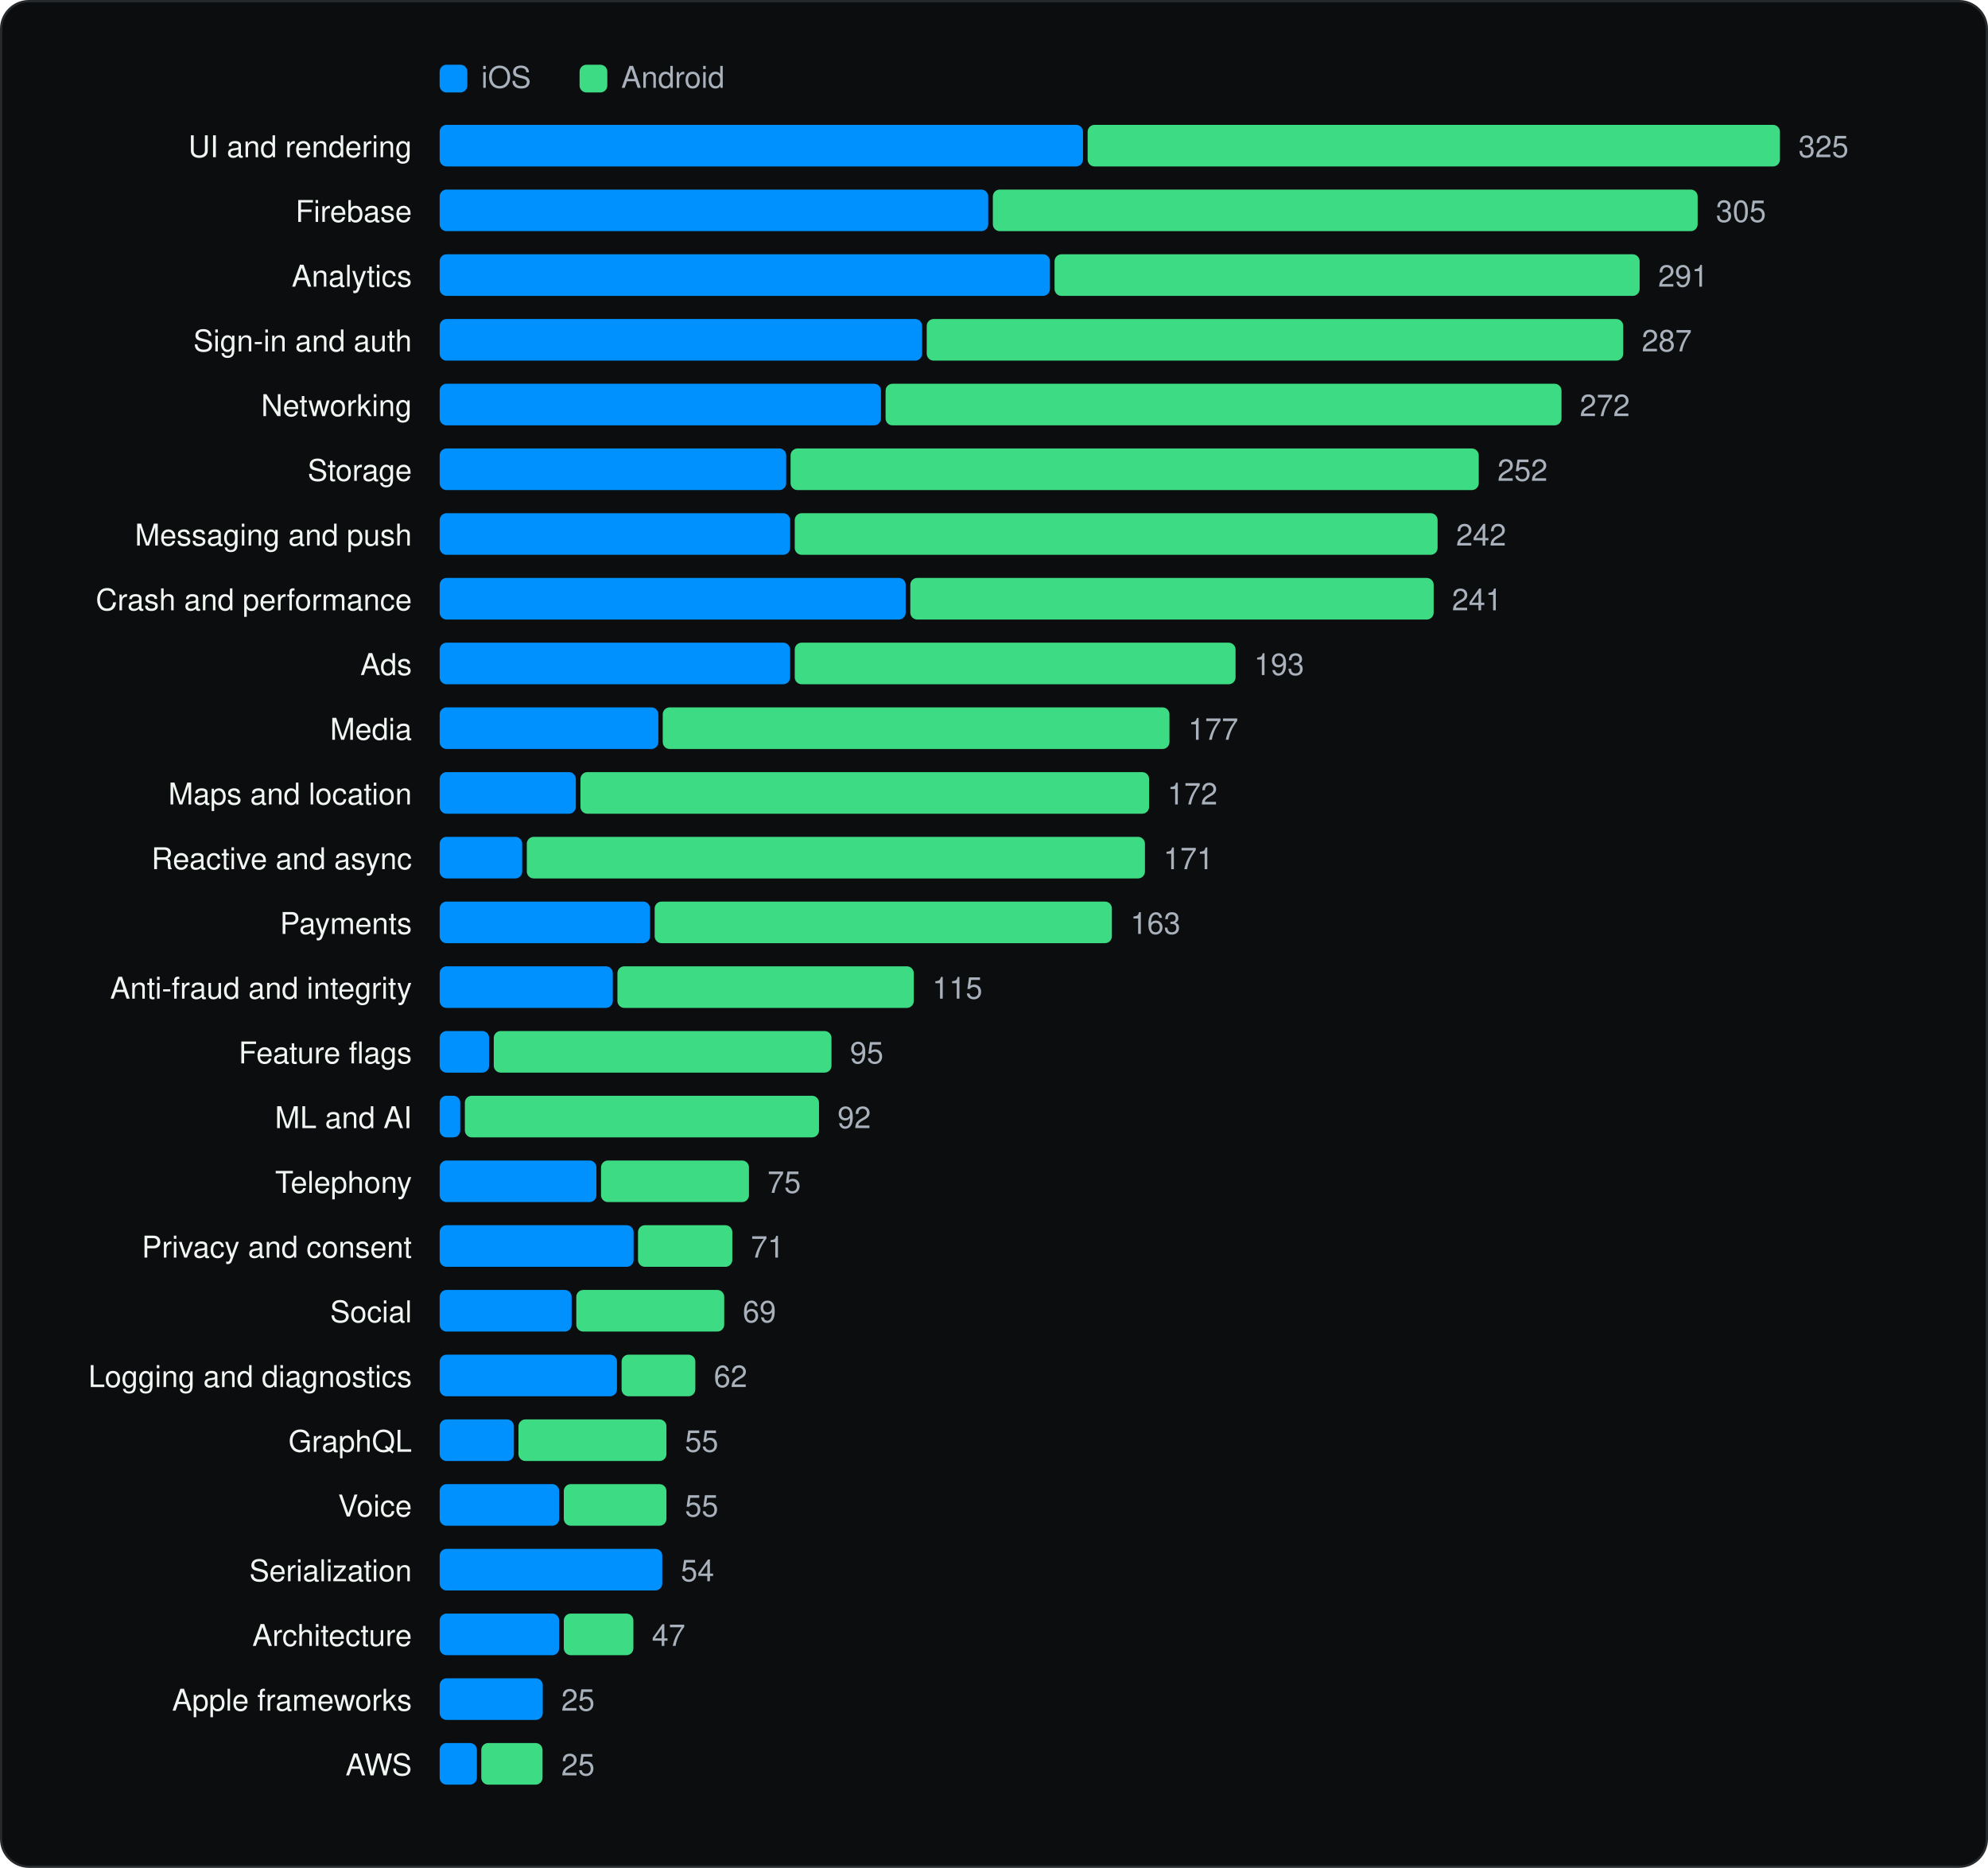
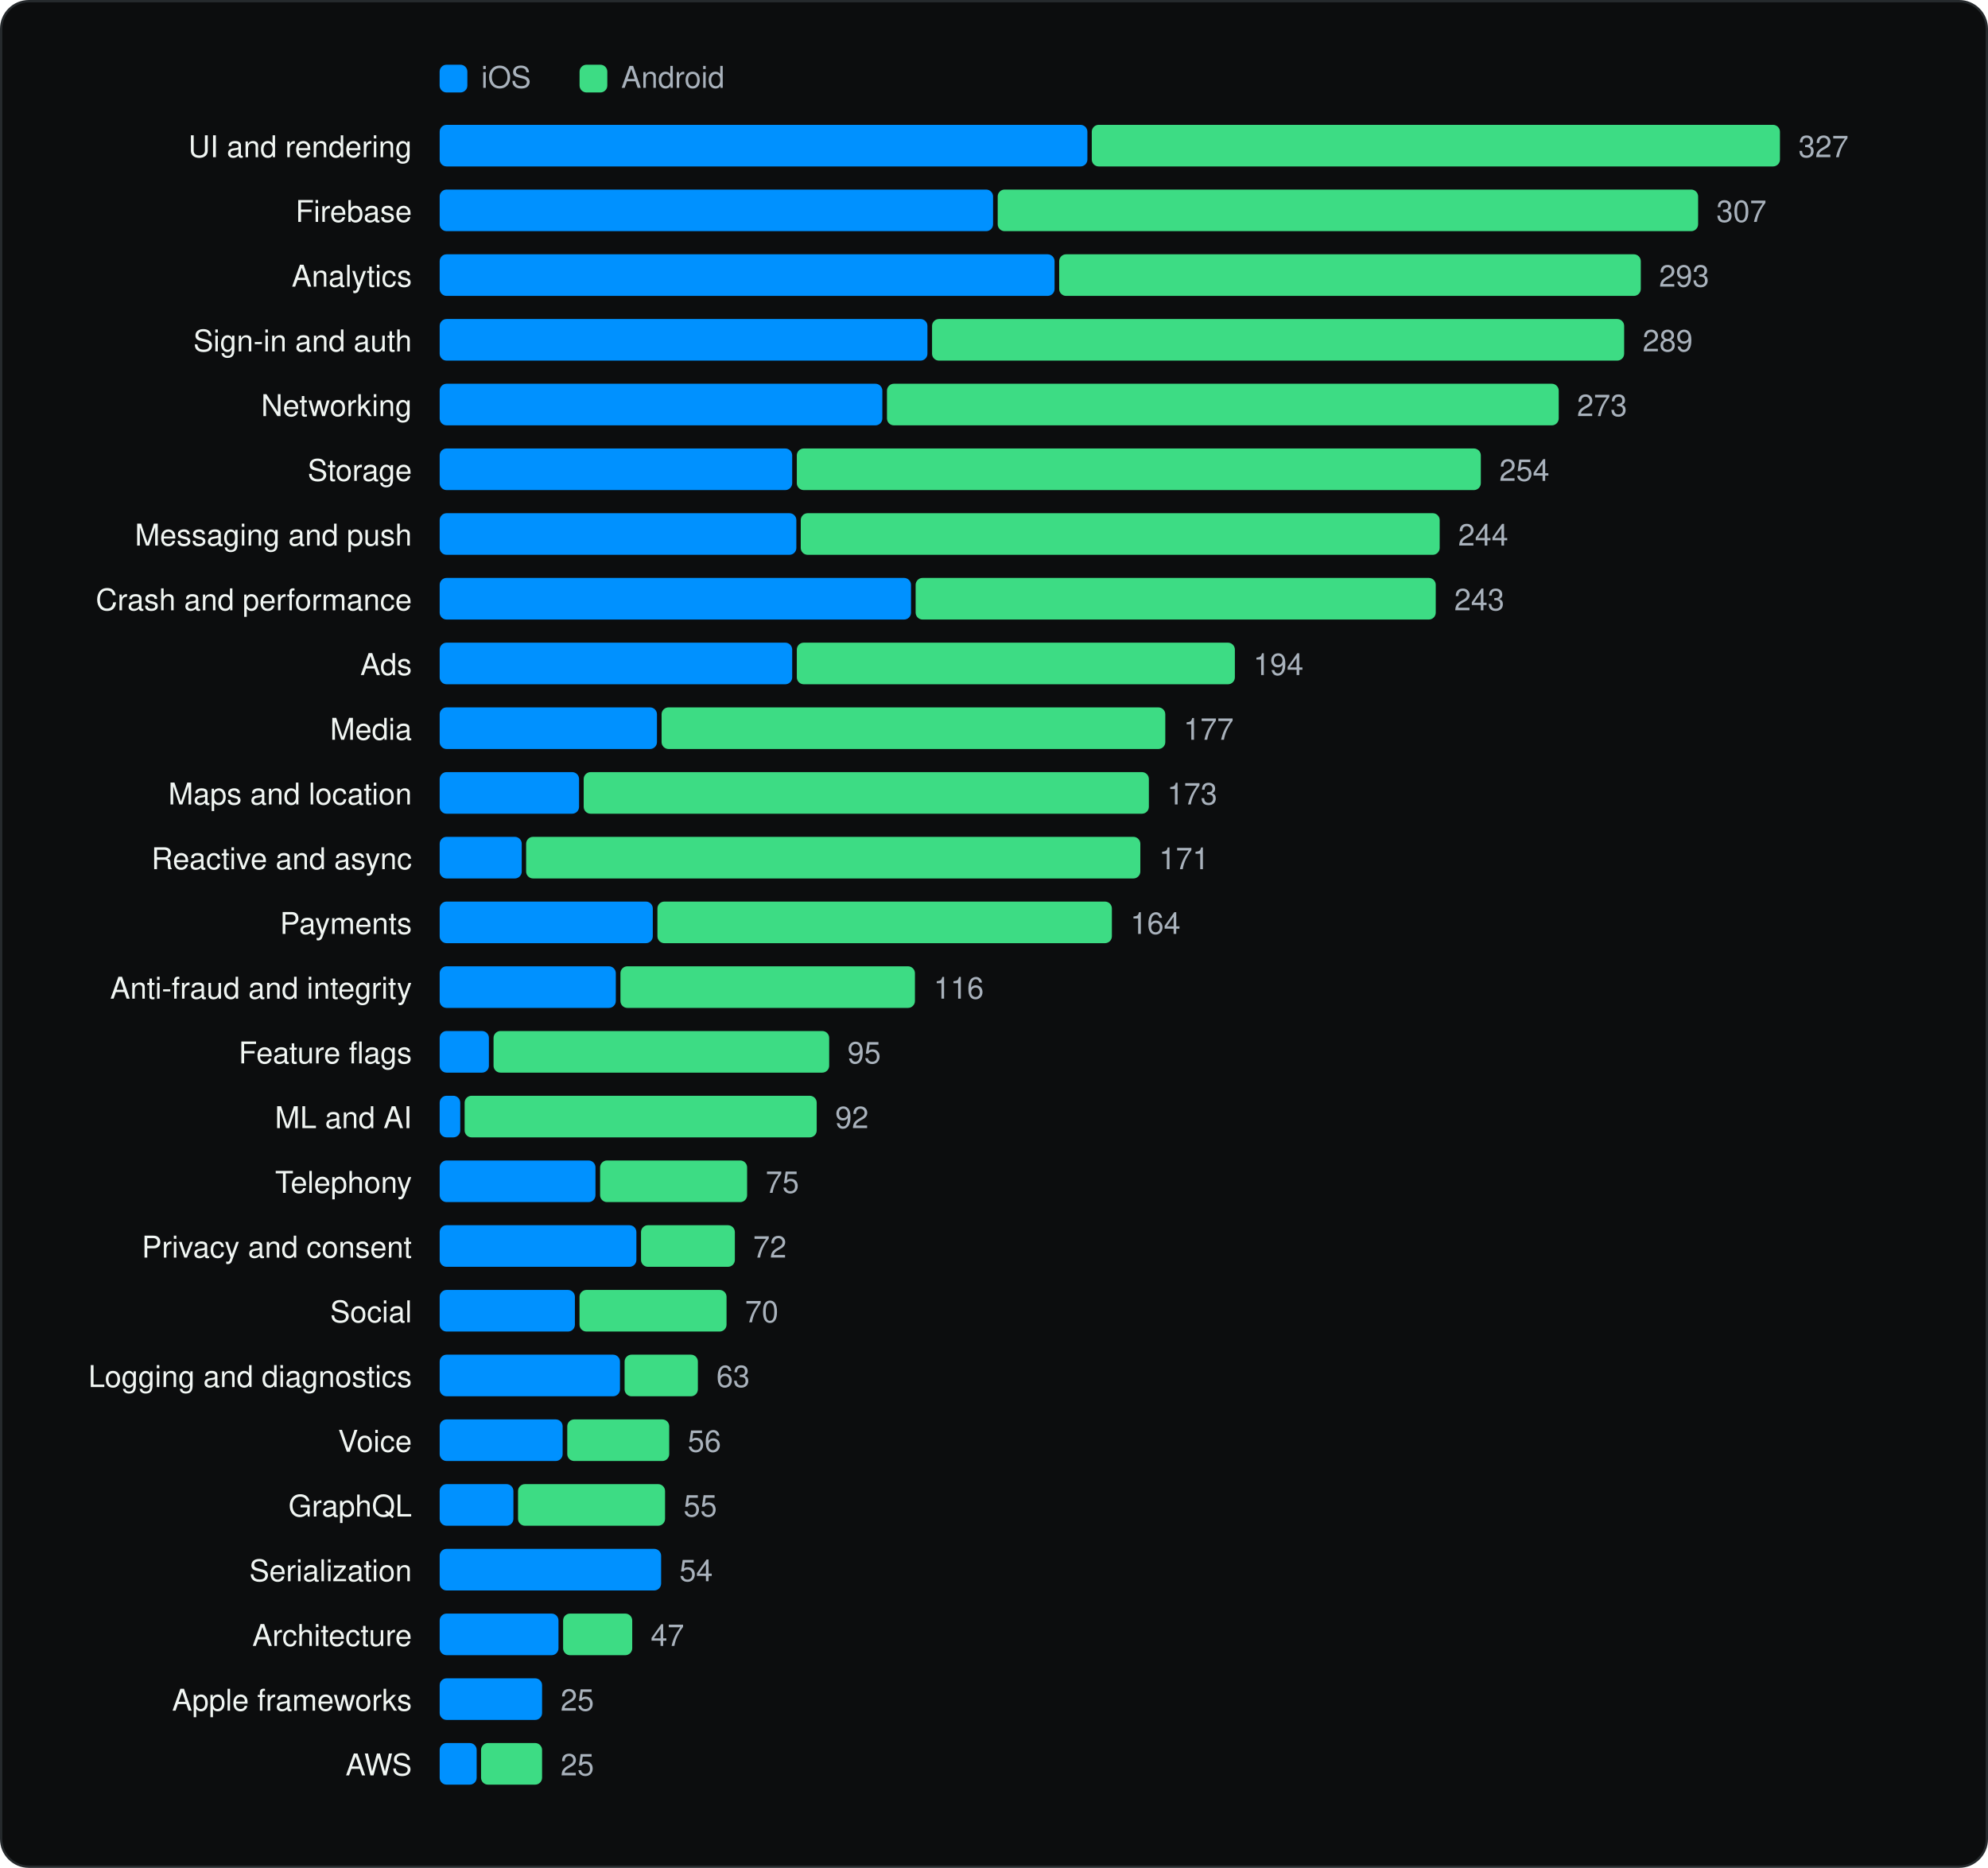
<svg xmlns="http://www.w3.org/2000/svg" viewBox="0 0 860 808" width="860" height="808" role="img" aria-label="SDK categories" font-family="Geist, -apple-system, BlinkMacSystemFont, 'Segoe UI', Helvetica, Arial, sans-serif">
  <rect x="0.5" y="0.5" width="859" height="807" rx="12" fill="#0C0D0E" stroke="#262A2D" />
  <g transform="translate(20 20)">
    <rect x="170.18" y="8" width="12" height="12" rx="3" fill="#0091FF" />
    <text x="188.18" y="18" font-size="13" fill="#A9B2BC">iOS</text>
    <rect x="230.72" y="8" width="12" height="12" rx="3" fill="#3DDC84" />
    <text x="248.72" y="18" font-size="13" fill="#A9B2BC">Android</text>
    <text x="158.18" y="48" font-size="13" text-anchor="end" fill="#F1F6F3">UI and rendering</text>
-     <rect x="170.2" y="34" width="278.3" height="18" rx="3" fill="#0091FF" />
-     <rect x="450.5" y="34" width="299.5" height="18" rx="3" fill="#3DDC84" />
-     <text x="758.0" y="48" font-size="13" fill="#A9B2BC">325</text>
+     <rect x="170.2" y="34" width="280.2" height="18" rx="3" fill="#0091FF" />
+     <rect x="452.3" y="34" width="297.7" height="18" rx="3" fill="#3DDC84" />
+     <text x="758.0" y="48" font-size="13" fill="#A9B2BC">327</text>
    <text x="158.18" y="76" font-size="13" text-anchor="end" fill="#F1F6F3">Firebase</text>
-     <rect x="170.2" y="62" width="237.3" height="18" rx="3" fill="#0091FF" />
-     <rect x="409.5" y="62" width="304.9" height="18" rx="3" fill="#3DDC84" />
-     <text x="722.3" y="76" font-size="13" fill="#A9B2BC">305</text>
+     <rect x="170.2" y="62" width="239.4" height="18" rx="3" fill="#0091FF" />
+     <rect x="411.6" y="62" width="303.0" height="18" rx="3" fill="#3DDC84" />
+     <text x="722.5" y="76" font-size="13" fill="#A9B2BC">307</text>
    <text x="158.18" y="104" font-size="13" text-anchor="end" fill="#F1F6F3">Analytics</text>
-     <rect x="170.2" y="90" width="264.0" height="18" rx="3" fill="#0091FF" />
-     <rect x="436.2" y="90" width="253.1" height="18" rx="3" fill="#3DDC84" />
-     <text x="697.3" y="104" font-size="13" fill="#A9B2BC">291</text>
+     <rect x="170.2" y="90" width="266.0" height="18" rx="3" fill="#0091FF" />
+     <rect x="438.2" y="90" width="251.6" height="18" rx="3" fill="#3DDC84" />
+     <text x="697.7" y="104" font-size="13" fill="#A9B2BC">293</text>
    <text x="158.18" y="132" font-size="13" text-anchor="end" fill="#F1F6F3">Sign-in and auth</text>
-     <rect x="170.2" y="118" width="208.7" height="18" rx="3" fill="#0091FF" />
-     <rect x="380.9" y="118" width="301.3" height="18" rx="3" fill="#3DDC84" />
-     <text x="690.2" y="132" font-size="13" fill="#A9B2BC">287</text>
+     <rect x="170.2" y="118" width="211.0" height="18" rx="3" fill="#0091FF" />
+     <rect x="383.2" y="118" width="299.4" height="18" rx="3" fill="#3DDC84" />
+     <text x="690.6" y="132" font-size="13" fill="#A9B2BC">289</text>
    <text x="158.18" y="160" font-size="13" text-anchor="end" fill="#F1F6F3">Networking</text>
-     <rect x="170.2" y="146" width="190.9" height="18" rx="3" fill="#0091FF" />
-     <rect x="363.1" y="146" width="292.4" height="18" rx="3" fill="#3DDC84" />
-     <text x="663.4" y="160" font-size="13" fill="#A9B2BC">272</text>
+     <rect x="170.2" y="146" width="191.5" height="18" rx="3" fill="#0091FF" />
+     <rect x="363.7" y="146" width="290.6" height="18" rx="3" fill="#3DDC84" />
+     <text x="662.2" y="160" font-size="13" fill="#A9B2BC">273</text>
    <text x="158.18" y="188" font-size="13" text-anchor="end" fill="#F1F6F3">Storage</text>
-     <rect x="170.2" y="174" width="149.9" height="18" rx="3" fill="#0091FF" />
-     <rect x="322.0" y="174" width="297.7" height="18" rx="3" fill="#3DDC84" />
-     <text x="627.8" y="188" font-size="13" fill="#A9B2BC">252</text>
+     <rect x="170.2" y="174" width="152.5" height="18" rx="3" fill="#0091FF" />
+     <rect x="324.7" y="174" width="295.9" height="18" rx="3" fill="#3DDC84" />
+     <text x="628.6" y="188" font-size="13" fill="#A9B2BC">254</text>
    <text x="158.18" y="216" font-size="13" text-anchor="end" fill="#F1F6F3">Messaging and push</text>
-     <rect x="170.2" y="202" width="151.6" height="18" rx="3" fill="#0091FF" />
-     <rect x="323.8" y="202" width="278.1" height="18" rx="3" fill="#3DDC84" />
-     <text x="609.9" y="216" font-size="13" fill="#A9B2BC">242</text>
+     <rect x="170.2" y="202" width="154.3" height="18" rx="3" fill="#0091FF" />
+     <rect x="326.4" y="202" width="276.4" height="18" rx="3" fill="#3DDC84" />
+     <text x="610.8" y="216" font-size="13" fill="#A9B2BC">244</text>
    <text x="158.18" y="244" font-size="13" text-anchor="end" fill="#F1F6F3">Crash and performance</text>
-     <rect x="170.2" y="230" width="201.6" height="18" rx="3" fill="#0091FF" />
-     <rect x="373.8" y="230" width="226.4" height="18" rx="3" fill="#3DDC84" />
-     <text x="608.1" y="244" font-size="13" fill="#A9B2BC">241</text>
+     <rect x="170.2" y="230" width="203.9" height="18" rx="3" fill="#0091FF" />
+     <rect x="376.1" y="230" width="225.0" height="18" rx="3" fill="#3DDC84" />
+     <text x="609.1" y="244" font-size="13" fill="#A9B2BC">243</text>
    <text x="158.18" y="272" font-size="13" text-anchor="end" fill="#F1F6F3">Ads</text>
-     <rect x="170.2" y="258" width="151.6" height="18" rx="3" fill="#0091FF" />
-     <rect x="323.8" y="258" width="190.7" height="18" rx="3" fill="#3DDC84" />
-     <text x="522.5" y="272" font-size="13" fill="#A9B2BC">193</text>
+     <rect x="170.2" y="258" width="152.5" height="18" rx="3" fill="#0091FF" />
+     <rect x="324.7" y="258" width="189.5" height="18" rx="3" fill="#3DDC84" />
+     <text x="522.2" y="272" font-size="13" fill="#A9B2BC">194</text>
    <text x="158.18" y="300" font-size="13" text-anchor="end" fill="#F1F6F3">Media</text>
-     <rect x="170.2" y="286" width="94.6" height="18" rx="3" fill="#0091FF" />
-     <rect x="266.7" y="286" width="219.2" height="18" rx="3" fill="#3DDC84" />
-     <text x="494.0" y="300" font-size="13" fill="#A9B2BC">177</text>
+     <rect x="170.2" y="286" width="94.0" height="18" rx="3" fill="#0091FF" />
+     <rect x="266.2" y="286" width="217.9" height="18" rx="3" fill="#3DDC84" />
+     <text x="492.0" y="300" font-size="13" fill="#A9B2BC">177</text>
    <text x="158.18" y="328" font-size="13" text-anchor="end" fill="#F1F6F3">Maps and location</text>
-     <rect x="170.2" y="314" width="58.9" height="18" rx="3" fill="#0091FF" />
-     <rect x="231.1" y="314" width="246.0" height="18" rx="3" fill="#3DDC84" />
-     <text x="485.0" y="328" font-size="13" fill="#A9B2BC">172</text>
+     <rect x="170.2" y="314" width="60.3" height="18" rx="3" fill="#0091FF" />
+     <rect x="232.5" y="314" width="244.5" height="18" rx="3" fill="#3DDC84" />
+     <text x="484.9" y="328" font-size="13" fill="#A9B2BC">173</text>
    <text x="158.18" y="356" font-size="13" text-anchor="end" fill="#F1F6F3">Reactive and async</text>
-     <rect x="170.2" y="342" width="35.7" height="18" rx="3" fill="#0091FF" />
-     <rect x="207.9" y="342" width="267.4" height="18" rx="3" fill="#3DDC84" />
-     <text x="483.3" y="356" font-size="13" fill="#A9B2BC">171</text>
+     <rect x="170.2" y="342" width="35.5" height="18" rx="3" fill="#0091FF" />
+     <rect x="207.6" y="342" width="265.7" height="18" rx="3" fill="#3DDC84" />
+     <text x="481.4" y="356" font-size="13" fill="#A9B2BC">171</text>
    <text x="158.18" y="384" font-size="13" text-anchor="end" fill="#F1F6F3">Payments</text>
-     <rect x="170.2" y="370" width="91.0" height="18" rx="3" fill="#0091FF" />
-     <rect x="263.2" y="370" width="197.8" height="18" rx="3" fill="#3DDC84" />
-     <text x="469.0" y="384" font-size="13" fill="#A9B2BC">163</text>
+     <rect x="170.2" y="370" width="92.2" height="18" rx="3" fill="#0091FF" />
+     <rect x="264.4" y="370" width="196.6" height="18" rx="3" fill="#3DDC84" />
+     <text x="469.0" y="384" font-size="13" fill="#A9B2BC">164</text>
    <text x="158.18" y="412" font-size="13" text-anchor="end" fill="#F1F6F3">Anti-fraud and integrity</text>
-     <rect x="170.2" y="398" width="74.9" height="18" rx="3" fill="#0091FF" />
-     <rect x="247.1" y="398" width="128.2" height="18" rx="3" fill="#3DDC84" />
-     <text x="383.3" y="412" font-size="13" fill="#A9B2BC">115</text>
+     <rect x="170.2" y="398" width="76.2" height="18" rx="3" fill="#0091FF" />
+     <rect x="248.4" y="398" width="127.4" height="18" rx="3" fill="#3DDC84" />
+     <text x="383.9" y="412" font-size="13" fill="#A9B2BC">116</text>
    <text x="158.18" y="440" font-size="13" text-anchor="end" fill="#F1F6F3">Feature flags</text>
-     <rect x="170.2" y="426" width="21.4" height="18" rx="3" fill="#0091FF" />
-     <rect x="193.6" y="426" width="146.1" height="18" rx="3" fill="#3DDC84" />
-     <text x="347.7" y="440" font-size="13" fill="#A9B2BC">95</text>
+     <rect x="170.2" y="426" width="21.3" height="18" rx="3" fill="#0091FF" />
+     <rect x="193.5" y="426" width="145.2" height="18" rx="3" fill="#3DDC84" />
+     <text x="346.6" y="440" font-size="13" fill="#A9B2BC">95</text>
    <text x="158.18" y="468" font-size="13" text-anchor="end" fill="#F1F6F3">ML and AI</text>
    <rect x="170.2" y="454" width="8.9" height="18" rx="3" fill="#0091FF" />
-     <rect x="181.1" y="454" width="153.2" height="18" rx="3" fill="#3DDC84" />
-     <text x="342.3" y="468" font-size="13" fill="#A9B2BC">92</text>
+     <rect x="181.0" y="454" width="152.3" height="18" rx="3" fill="#3DDC84" />
+     <text x="341.3" y="468" font-size="13" fill="#A9B2BC">92</text>
    <text x="158.18" y="496" font-size="13" text-anchor="end" fill="#F1F6F3">Telephony</text>
-     <rect x="170.2" y="482" width="67.8" height="18" rx="3" fill="#0091FF" />
-     <rect x="240.0" y="482" width="64.0" height="18" rx="3" fill="#3DDC84" />
-     <text x="312.0" y="496" font-size="13" fill="#A9B2BC">75</text>
+     <rect x="170.2" y="482" width="67.4" height="18" rx="3" fill="#0091FF" />
+     <rect x="239.6" y="482" width="63.6" height="18" rx="3" fill="#3DDC84" />
+     <text x="311.2" y="496" font-size="13" fill="#A9B2BC">75</text>
    <text x="158.18" y="524" font-size="13" text-anchor="end" fill="#F1F6F3">Privacy and consent</text>
-     <rect x="170.2" y="510" width="83.9" height="18" rx="3" fill="#0091FF" />
-     <rect x="256.0" y="510" width="40.8" height="18" rx="3" fill="#3DDC84" />
-     <text x="304.8" y="524" font-size="13" fill="#A9B2BC">71</text>
+     <rect x="170.2" y="510" width="85.1" height="18" rx="3" fill="#0091FF" />
+     <rect x="257.3" y="510" width="40.6" height="18" rx="3" fill="#3DDC84" />
+     <text x="305.8" y="524" font-size="13" fill="#A9B2BC">72</text>
    <text x="158.18" y="552" font-size="13" text-anchor="end" fill="#F1F6F3">Social</text>
-     <rect x="170.2" y="538" width="57.1" height="18" rx="3" fill="#0091FF" />
-     <rect x="229.3" y="538" width="64.0" height="18" rx="3" fill="#3DDC84" />
-     <text x="301.3" y="552" font-size="13" fill="#A9B2BC">69</text>
+     <rect x="170.2" y="538" width="58.5" height="18" rx="3" fill="#0091FF" />
+     <rect x="230.7" y="538" width="63.6" height="18" rx="3" fill="#3DDC84" />
+     <text x="302.3" y="552" font-size="13" fill="#A9B2BC">70</text>
    <text x="158.18" y="580" font-size="13" text-anchor="end" fill="#F1F6F3">Logging and diagnostics</text>
-     <rect x="170.2" y="566" width="76.7" height="18" rx="3" fill="#0091FF" />
-     <rect x="248.9" y="566" width="31.9" height="18" rx="3" fill="#3DDC84" />
-     <text x="288.8" y="580" font-size="13" fill="#A9B2BC">62</text>
-     <text x="158.18" y="608" font-size="13" text-anchor="end" fill="#F1F6F3">GraphQL</text>
-     <rect x="170.2" y="594" width="32.1" height="18" rx="3" fill="#0091FF" />
-     <rect x="204.3" y="594" width="64.0" height="18" rx="3" fill="#3DDC84" />
-     <text x="276.3" y="608" font-size="13" fill="#A9B2BC">55</text>
-     <text x="158.18" y="636" font-size="13" text-anchor="end" fill="#F1F6F3">Voice</text>
-     <rect x="170.2" y="622" width="51.7" height="18" rx="3" fill="#0091FF" />
-     <rect x="223.9" y="622" width="44.4" height="18" rx="3" fill="#3DDC84" />
-     <text x="276.3" y="636" font-size="13" fill="#A9B2BC">55</text>
+     <rect x="170.2" y="566" width="78.0" height="18" rx="3" fill="#0091FF" />
+     <rect x="250.2" y="566" width="31.7" height="18" rx="3" fill="#3DDC84" />
+     <text x="289.9" y="580" font-size="13" fill="#A9B2BC">63</text>
+     <text x="158.18" y="608" font-size="13" text-anchor="end" fill="#F1F6F3">Voice</text>
+     <rect x="170.2" y="594" width="53.2" height="18" rx="3" fill="#0091FF" />
+     <rect x="225.4" y="594" width="44.1" height="18" rx="3" fill="#3DDC84" />
+     <text x="277.5" y="608" font-size="13" fill="#A9B2BC">56</text>
+     <text x="158.18" y="636" font-size="13" text-anchor="end" fill="#F1F6F3">GraphQL</text>
+     <rect x="170.2" y="622" width="31.9" height="18" rx="3" fill="#0091FF" />
+     <rect x="204.1" y="622" width="63.6" height="18" rx="3" fill="#3DDC84" />
+     <text x="275.7" y="636" font-size="13" fill="#A9B2BC">55</text>
    <text x="158.18" y="664" font-size="13" text-anchor="end" fill="#F1F6F3">Serialization</text>
-     <rect x="170.2" y="650" width="96.3" height="18" rx="3" fill="#0091FF" />
-     <text x="274.5" y="664" font-size="13" fill="#A9B2BC">54</text>
+     <rect x="170.2" y="650" width="95.8" height="18" rx="3" fill="#0091FF" />
+     <text x="273.9" y="664" font-size="13" fill="#A9B2BC">54</text>
    <text x="158.18" y="692" font-size="13" text-anchor="end" fill="#F1F6F3">Architecture</text>
-     <rect x="170.2" y="678" width="51.7" height="18" rx="3" fill="#0091FF" />
-     <rect x="223.9" y="678" width="30.1" height="18" rx="3" fill="#3DDC84" />
-     <text x="262.0" y="692" font-size="13" fill="#A9B2BC">47</text>
+     <rect x="170.2" y="678" width="51.4" height="18" rx="3" fill="#0091FF" />
+     <rect x="223.6" y="678" width="29.9" height="18" rx="3" fill="#3DDC84" />
+     <text x="261.5" y="692" font-size="13" fill="#A9B2BC">47</text>
    <text x="158.18" y="720" font-size="13" text-anchor="end" fill="#F1F6F3">Apple frameworks</text>
-     <rect x="170.2" y="706" width="44.6" height="18" rx="3" fill="#0091FF" />
-     <text x="222.8" y="720" font-size="13" fill="#A9B2BC">25</text>
+     <rect x="170.2" y="706" width="44.3" height="18" rx="3" fill="#0091FF" />
+     <text x="222.5" y="720" font-size="13" fill="#A9B2BC">25</text>
    <text x="158.18" y="748" font-size="13" text-anchor="end" fill="#F1F6F3">AWS</text>
-     <rect x="170.2" y="734" width="16.1" height="18" rx="3" fill="#0091FF" />
-     <rect x="188.2" y="734" width="26.5" height="18" rx="3" fill="#3DDC84" />
-     <text x="222.8" y="748" font-size="13" fill="#A9B2BC">25</text>
+     <rect x="170.2" y="734" width="16.0" height="18" rx="3" fill="#0091FF" />
+     <rect x="188.1" y="734" width="26.4" height="18" rx="3" fill="#3DDC84" />
+     <text x="222.5" y="748" font-size="13" fill="#A9B2BC">25</text>
  </g>
</svg>
